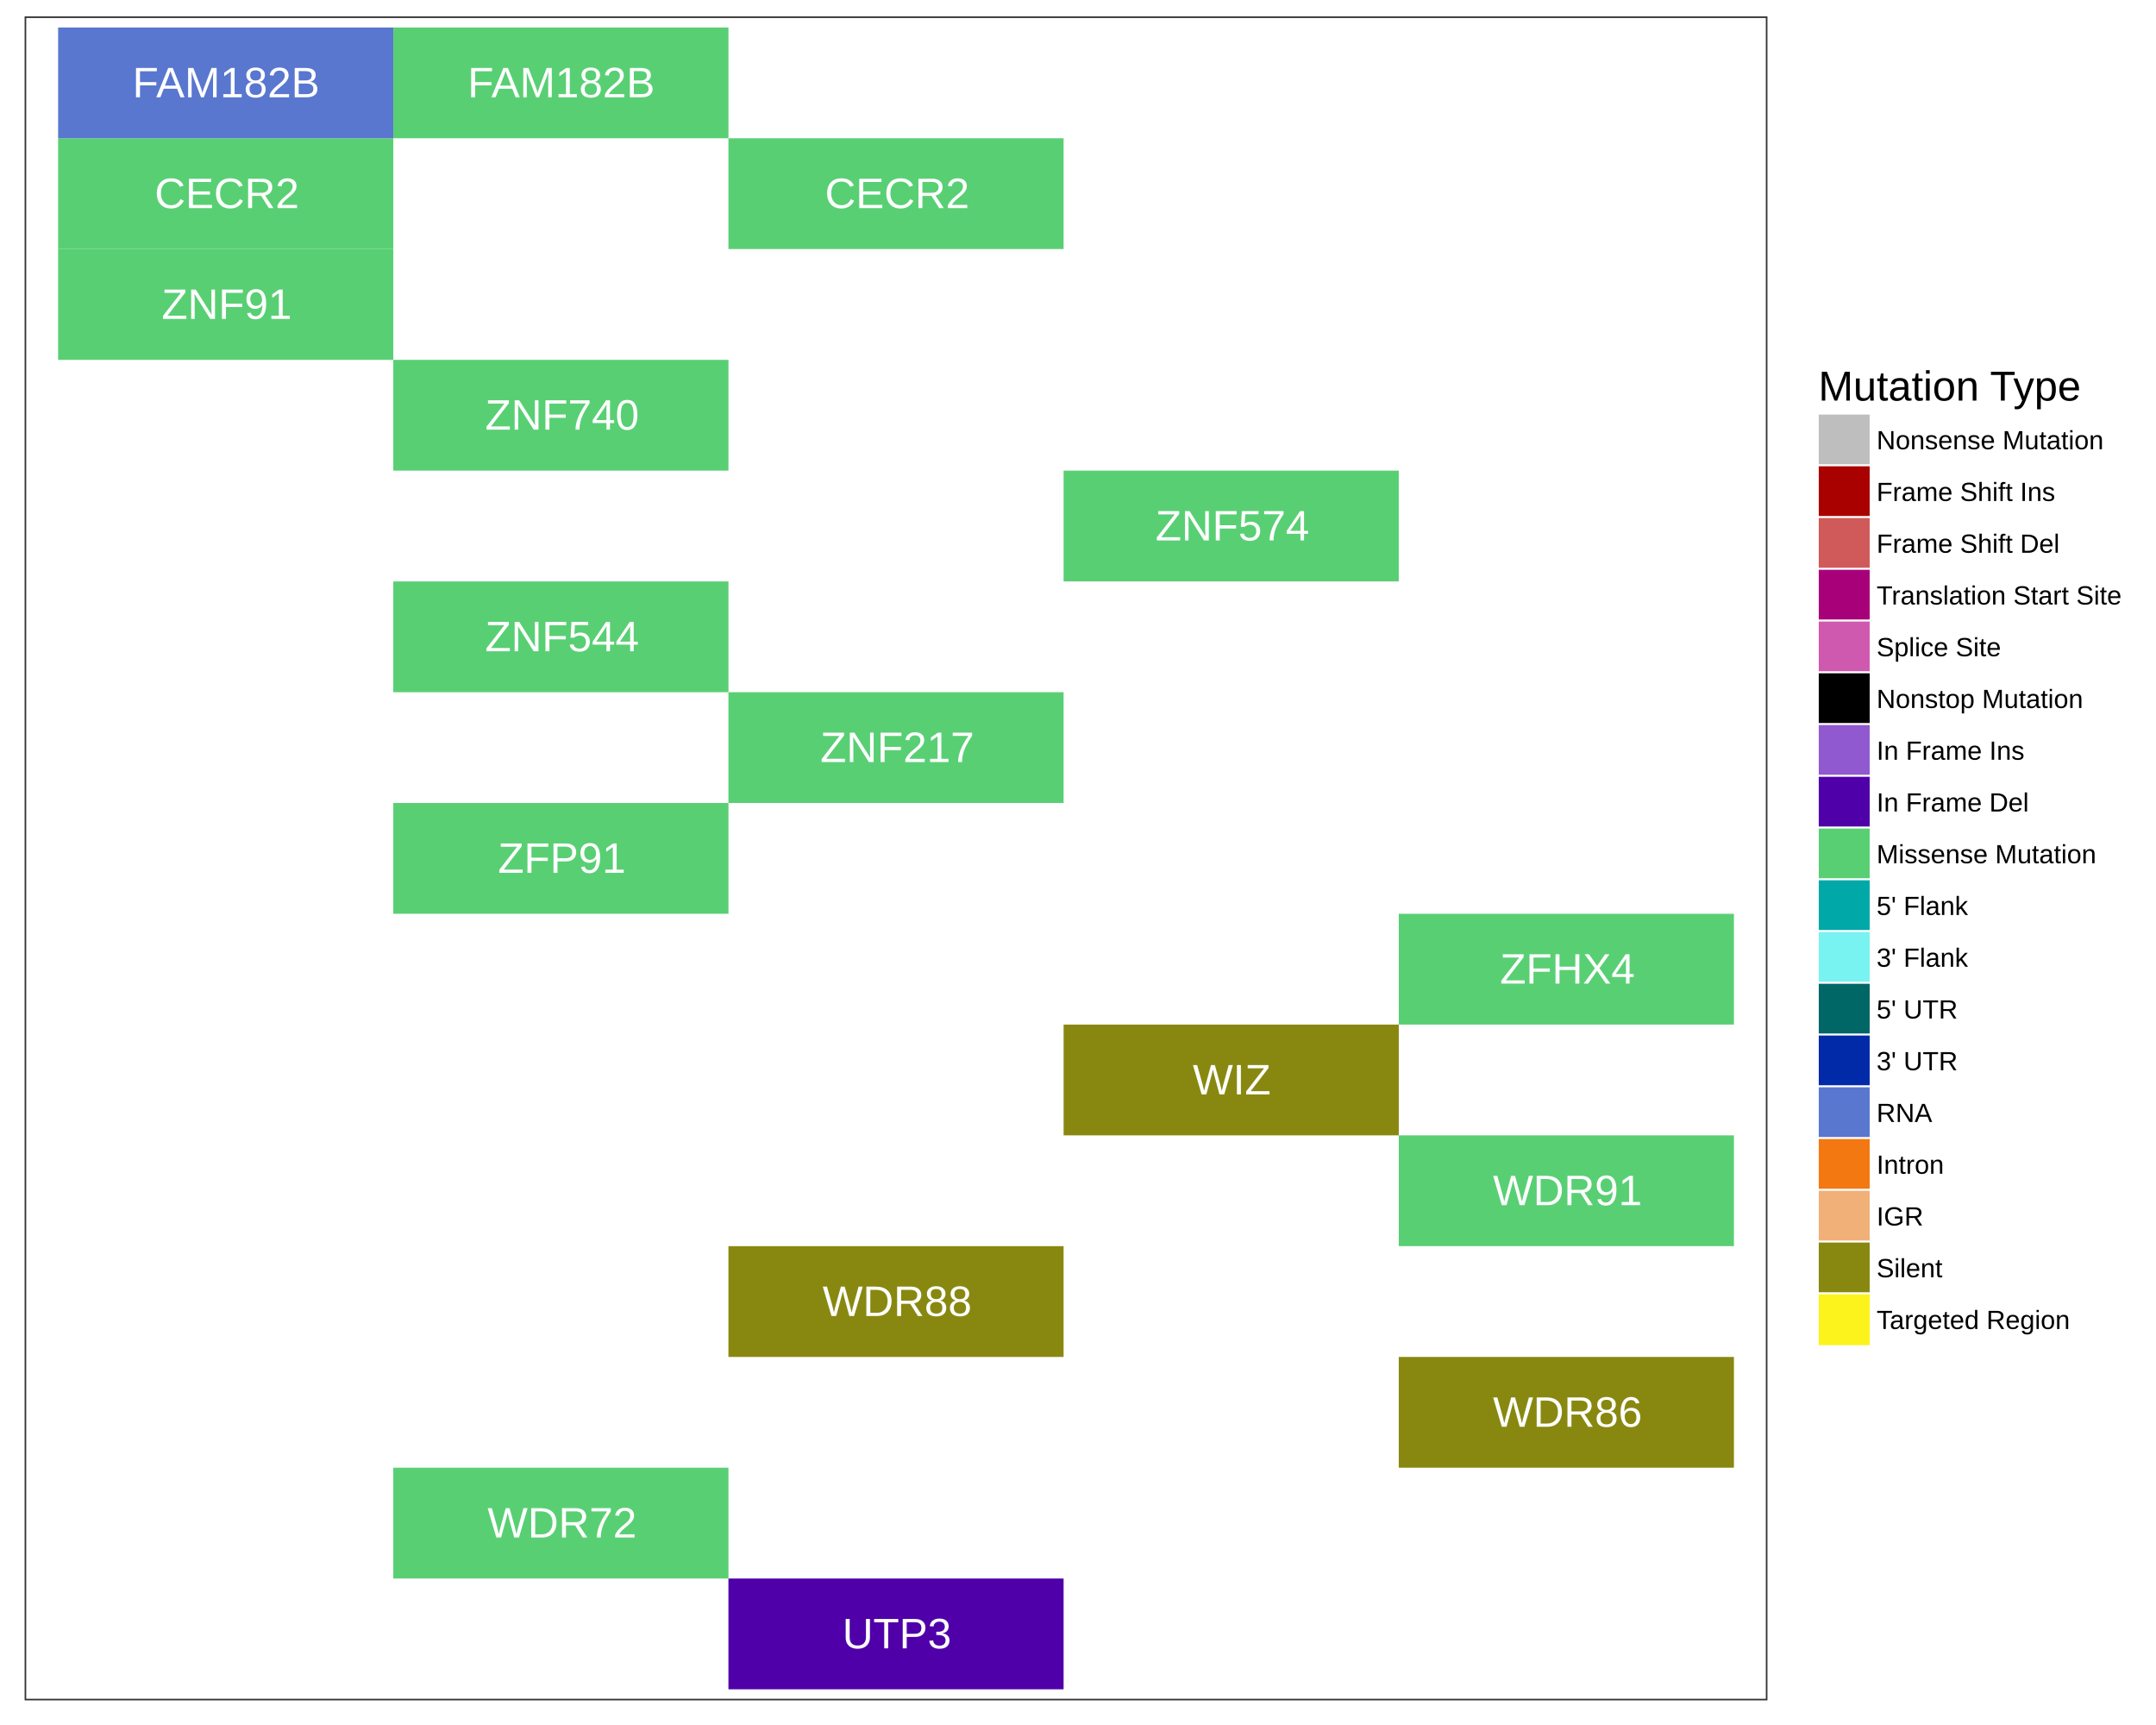
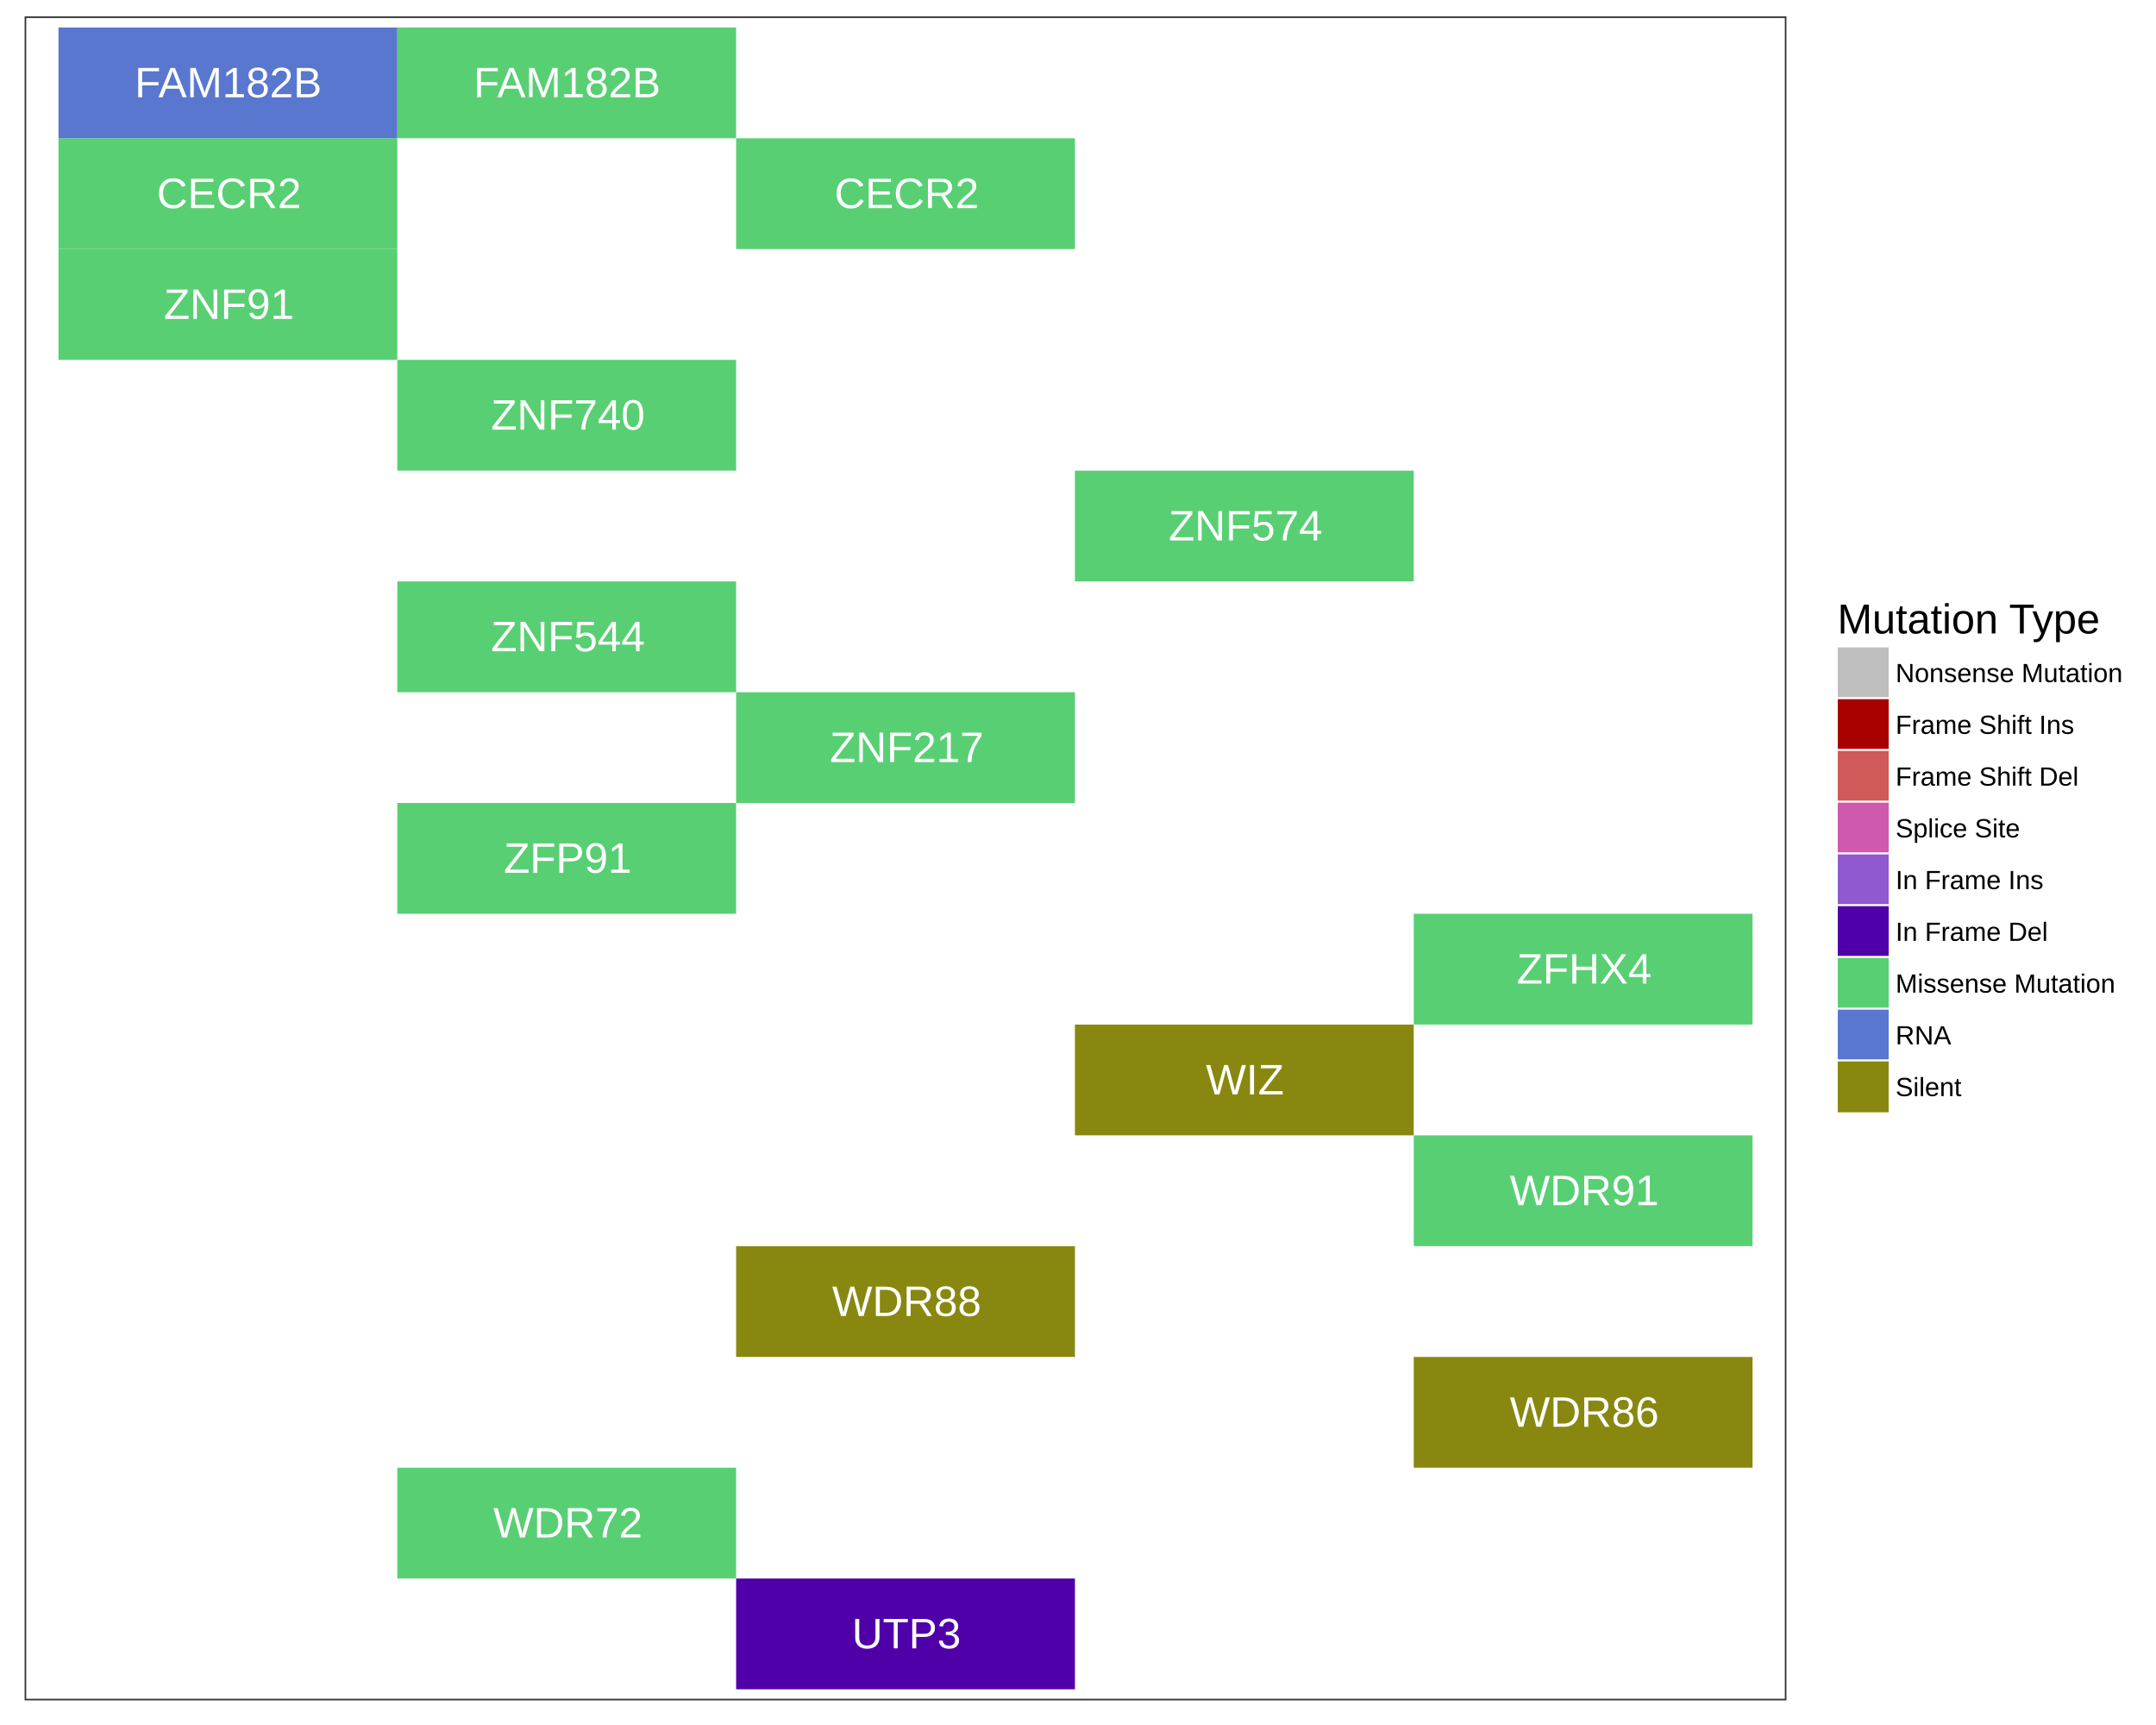
<svg xmlns="http://www.w3.org/2000/svg" viewBox="0 0 720.00 576.00">
  <defs>
    <style type="text/css">
    line, polyline, path, rect, circle {
      fill: none;
      stroke: #000000;
      stroke-linecap: round;
      stroke-linejoin: round;
      stroke-miterlimit: 10.00;
    }
  </style>
  </defs>
  <rect width="100%" height="100%" style="stroke: none; fill: #FFFFFF;" />
  <rect x="0.00" y="0.00" width="720.00" height="576.00" style="stroke-width: 1.07; stroke: #FFFFFF; fill: #FFFFFF;" />
  <defs>
-     <clipPath id="cpOC4yMTkxOHw1OTAuMjM0fDU2Ny43ODF8NS40Nzk0NQ==">
-       <rect x="8.22" y="5.48" width="582.02" height="562.30" />
+     <clipPath id="cpOC4yMTkxOHw1OTYuNTgxfDU2Ny43ODF8NS40Nzk0NQ==">
+       <rect x="8.22" y="5.48" width="588.36" height="562.30" />
    </clipPath>
  </defs>
-   <rect x="8.22" y="5.48" width="582.02" height="562.30" style="stroke-width: 1.07; stroke: #FFFFFF; fill: #FFFFFF;" clip-path="url(#cpOC4yMTkxOHw1OTAuMjM0fDU2Ny43ODF8NS40Nzk0NQ==)" />
-   <rect x="355.19" y="342.12" width="111.93" height="36.99" style="stroke-width: 0.21; stroke: none; stroke-linecap: butt; fill: #888811;" clip-path="url(#cpOC4yMTkxOHw1OTAuMjM0fDU2Ny43ODF8NS40Nzk0NQ==)" />
-   <rect x="355.19" y="157.15" width="111.93" height="36.99" style="stroke-width: 0.21; stroke: none; stroke-linecap: butt; fill: #59CF74;" clip-path="url(#cpOC4yMTkxOHw1OTAuMjM0fDU2Ny43ODF8NS40Nzk0NQ==)" />
-   <rect x="131.34" y="9.18" width="111.93" height="36.99" style="stroke-width: 0.21; stroke: none; stroke-linecap: butt; fill: #59CF74;" clip-path="url(#cpOC4yMTkxOHw1OTAuMjM0fDU2Ny43ODF8NS40Nzk0NQ==)" />
-   <rect x="131.34" y="490.09" width="111.93" height="36.99" style="stroke-width: 0.21; stroke: none; stroke-linecap: butt; fill: #59CF74;" clip-path="url(#cpOC4yMTkxOHw1OTAuMjM0fDU2Ny43ODF8NS40Nzk0NQ==)" />
-   <rect x="131.34" y="268.13" width="111.93" height="36.99" style="stroke-width: 0.21; stroke: none; stroke-linecap: butt; fill: #59CF74;" clip-path="url(#cpOC4yMTkxOHw1OTAuMjM0fDU2Ny43ODF8NS40Nzk0NQ==)" />
-   <rect x="131.34" y="194.15" width="111.93" height="36.99" style="stroke-width: 0.21; stroke: none; stroke-linecap: butt; fill: #59CF74;" clip-path="url(#cpOC4yMTkxOHw1OTAuMjM0fDU2Ny43ODF8NS40Nzk0NQ==)" />
-   <rect x="131.34" y="120.16" width="111.93" height="36.99" style="stroke-width: 0.21; stroke: none; stroke-linecap: butt; fill: #59CF74;" clip-path="url(#cpOC4yMTkxOHw1OTAuMjM0fDU2Ny43ODF8NS40Nzk0NQ==)" />
-   <rect x="467.12" y="453.10" width="111.93" height="36.99" style="stroke-width: 0.21; stroke: none; stroke-linecap: butt; fill: #888811;" clip-path="url(#cpOC4yMTkxOHw1OTAuMjM0fDU2Ny43ODF8NS40Nzk0NQ==)" />
-   <rect x="467.12" y="379.11" width="111.93" height="36.99" style="stroke-width: 0.21; stroke: none; stroke-linecap: butt; fill: #59CF74;" clip-path="url(#cpOC4yMTkxOHw1OTAuMjM0fDU2Ny43ODF8NS40Nzk0NQ==)" />
-   <rect x="467.12" y="305.13" width="111.93" height="36.99" style="stroke-width: 0.21; stroke: none; stroke-linecap: butt; fill: #59CF74;" clip-path="url(#cpOC4yMTkxOHw1OTAuMjM0fDU2Ny43ODF8NS40Nzk0NQ==)" />
-   <rect x="19.41" y="46.17" width="111.93" height="36.99" style="stroke-width: 0.21; stroke: none; stroke-linecap: butt; fill: #59CF74;" clip-path="url(#cpOC4yMTkxOHw1OTAuMjM0fDU2Ny43ODF8NS40Nzk0NQ==)" />
-   <rect x="19.41" y="9.18" width="111.93" height="36.99" style="stroke-width: 0.21; stroke: none; stroke-linecap: butt; fill: #5977CF;" clip-path="url(#cpOC4yMTkxOHw1OTAuMjM0fDU2Ny43ODF8NS40Nzk0NQ==)" />
-   <rect x="19.41" y="83.17" width="111.93" height="36.99" style="stroke-width: 0.21; stroke: none; stroke-linecap: butt; fill: #59CF74;" clip-path="url(#cpOC4yMTkxOHw1OTAuMjM0fDU2Ny43ODF8NS40Nzk0NQ==)" />
-   <rect x="243.26" y="46.17" width="111.93" height="36.99" style="stroke-width: 0.21; stroke: none; stroke-linecap: butt; fill: #59CF74;" clip-path="url(#cpOC4yMTkxOHw1OTAuMjM0fDU2Ny43ODF8NS40Nzk0NQ==)" />
-   <rect x="243.26" y="527.09" width="111.93" height="36.99" style="stroke-width: 0.21; stroke: none; stroke-linecap: butt; fill: #4F00A8;" clip-path="url(#cpOC4yMTkxOHw1OTAuMjM0fDU2Ny43ODF8NS40Nzk0NQ==)" />
-   <rect x="243.26" y="416.11" width="111.93" height="36.99" style="stroke-width: 0.21; stroke: none; stroke-linecap: butt; fill: #888811;" clip-path="url(#cpOC4yMTkxOHw1OTAuMjM0fDU2Ny43ODF8NS40Nzk0NQ==)" />
-   <rect x="243.26" y="231.14" width="111.93" height="36.99" style="stroke-width: 0.21; stroke: none; stroke-linecap: butt; fill: #59CF74;" clip-path="url(#cpOC4yMTkxOHw1OTAuMjM0fDU2Ny43ODF8NS40Nzk0NQ==)" />
-   <g clip-path="url(#cpOC4yMTkxOHw1OTAuMjM0fDU2Ny43ODF8NS40Nzk0NQ==)">
-     <text x="398.33" y="365.43" style="font-size: 14.23px; fill: #FFFFFF; font-family: Liberation Sans;" textLength="25.66px" lengthAdjust="spacingAndGlyphs">WIZ</text>
+   <rect x="8.22" y="5.48" width="588.36" height="562.30" style="stroke-width: 1.07; stroke: #FFFFFF; fill: #FFFFFF;" clip-path="url(#cpOC4yMTkxOHw1OTYuNTgxfDU2Ny43ODF8NS40Nzk0NQ==)" />
+   <rect x="358.97" y="342.12" width="113.15" height="36.99" style="stroke-width: 0.21; stroke: none; stroke-linecap: butt; fill: #888811;" clip-path="url(#cpOC4yMTkxOHw1OTYuNTgxfDU2Ny43ODF8NS40Nzk0NQ==)" />
+   <rect x="358.97" y="157.15" width="113.15" height="36.99" style="stroke-width: 0.21; stroke: none; stroke-linecap: butt; fill: #59CF74;" clip-path="url(#cpOC4yMTkxOHw1OTYuNTgxfDU2Ny43ODF8NS40Nzk0NQ==)" />
+   <rect x="132.68" y="9.18" width="113.15" height="36.99" style="stroke-width: 0.21; stroke: none; stroke-linecap: butt; fill: #59CF74;" clip-path="url(#cpOC4yMTkxOHw1OTYuNTgxfDU2Ny43ODF8NS40Nzk0NQ==)" />
+   <rect x="132.68" y="490.09" width="113.15" height="36.99" style="stroke-width: 0.21; stroke: none; stroke-linecap: butt; fill: #59CF74;" clip-path="url(#cpOC4yMTkxOHw1OTYuNTgxfDU2Ny43ODF8NS40Nzk0NQ==)" />
+   <rect x="132.68" y="268.13" width="113.15" height="36.99" style="stroke-width: 0.21; stroke: none; stroke-linecap: butt; fill: #59CF74;" clip-path="url(#cpOC4yMTkxOHw1OTYuNTgxfDU2Ny43ODF8NS40Nzk0NQ==)" />
+   <rect x="132.68" y="194.15" width="113.15" height="36.99" style="stroke-width: 0.21; stroke: none; stroke-linecap: butt; fill: #59CF74;" clip-path="url(#cpOC4yMTkxOHw1OTYuNTgxfDU2Ny43ODF8NS40Nzk0NQ==)" />
+   <rect x="132.68" y="120.16" width="113.15" height="36.99" style="stroke-width: 0.21; stroke: none; stroke-linecap: butt; fill: #59CF74;" clip-path="url(#cpOC4yMTkxOHw1OTYuNTgxfDU2Ny43ODF8NS40Nzk0NQ==)" />
+   <rect x="472.12" y="453.10" width="113.15" height="36.99" style="stroke-width: 0.21; stroke: none; stroke-linecap: butt; fill: #888811;" clip-path="url(#cpOC4yMTkxOHw1OTYuNTgxfDU2Ny43ODF8NS40Nzk0NQ==)" />
+   <rect x="472.12" y="379.11" width="113.15" height="36.99" style="stroke-width: 0.21; stroke: none; stroke-linecap: butt; fill: #59CF74;" clip-path="url(#cpOC4yMTkxOHw1OTYuNTgxfDU2Ny43ODF8NS40Nzk0NQ==)" />
+   <rect x="472.12" y="305.13" width="113.15" height="36.99" style="stroke-width: 0.21; stroke: none; stroke-linecap: butt; fill: #59CF74;" clip-path="url(#cpOC4yMTkxOHw1OTYuNTgxfDU2Ny43ODF8NS40Nzk0NQ==)" />
+   <rect x="19.53" y="46.17" width="113.15" height="36.99" style="stroke-width: 0.21; stroke: none; stroke-linecap: butt; fill: #59CF74;" clip-path="url(#cpOC4yMTkxOHw1OTYuNTgxfDU2Ny43ODF8NS40Nzk0NQ==)" />
+   <rect x="19.53" y="9.18" width="113.15" height="36.99" style="stroke-width: 0.21; stroke: none; stroke-linecap: butt; fill: #5977CF;" clip-path="url(#cpOC4yMTkxOHw1OTYuNTgxfDU2Ny43ODF8NS40Nzk0NQ==)" />
+   <rect x="19.53" y="83.17" width="113.15" height="36.99" style="stroke-width: 0.21; stroke: none; stroke-linecap: butt; fill: #59CF74;" clip-path="url(#cpOC4yMTkxOHw1OTYuNTgxfDU2Ny43ODF8NS40Nzk0NQ==)" />
+   <rect x="245.83" y="46.17" width="113.15" height="36.99" style="stroke-width: 0.21; stroke: none; stroke-linecap: butt; fill: #59CF74;" clip-path="url(#cpOC4yMTkxOHw1OTYuNTgxfDU2Ny43ODF8NS40Nzk0NQ==)" />
+   <rect x="245.83" y="527.09" width="113.15" height="36.99" style="stroke-width: 0.21; stroke: none; stroke-linecap: butt; fill: #4F00A8;" clip-path="url(#cpOC4yMTkxOHw1OTYuNTgxfDU2Ny43ODF8NS40Nzk0NQ==)" />
+   <rect x="245.83" y="416.11" width="113.15" height="36.99" style="stroke-width: 0.21; stroke: none; stroke-linecap: butt; fill: #888811;" clip-path="url(#cpOC4yMTkxOHw1OTYuNTgxfDU2Ny43ODF8NS40Nzk0NQ==)" />
+   <rect x="245.83" y="231.14" width="113.15" height="36.99" style="stroke-width: 0.21; stroke: none; stroke-linecap: butt; fill: #59CF74;" clip-path="url(#cpOC4yMTkxOHw1OTYuNTgxfDU2Ny43ODF8NS40Nzk0NQ==)" />
+   <g clip-path="url(#cpOC4yMTkxOHw1OTYuNTgxfDU2Ny43ODF8NS40Nzk0NQ==)">
+     <text x="402.72" y="365.43" style="font-size: 14.23px; fill: #FFFFFF; font-family: Liberation Sans;" textLength="25.66px" lengthAdjust="spacingAndGlyphs">WIZ</text>
  </g>
-   <g clip-path="url(#cpOC4yMTkxOHw1OTAuMjM0fDU2Ny43ODF8NS40Nzk0NQ==)">
-     <text x="385.87" y="180.46" style="font-size: 14.23px; fill: #FFFFFF; font-family: Liberation Sans;" textLength="50.57px" lengthAdjust="spacingAndGlyphs">ZNF574</text>
+   <g clip-path="url(#cpOC4yMTkxOHw1OTYuNTgxfDU2Ny43ODF8NS40Nzk0NQ==)">
+     <text x="390.26" y="180.46" style="font-size: 14.23px; fill: #FFFFFF; font-family: Liberation Sans;" textLength="50.57px" lengthAdjust="spacingAndGlyphs">ZNF574</text>
  </g>
-   <g clip-path="url(#cpOC4yMTkxOHw1OTAuMjM0fDU2Ny43ODF8NS40Nzk0NQ==)">
-     <text x="156.18" y="32.49" style="font-size: 14.23px; fill: #FFFFFF; font-family: Liberation Sans;" textLength="62.25px" lengthAdjust="spacingAndGlyphs">FAM182B</text>
+   <g clip-path="url(#cpOC4yMTkxOHw1OTYuNTgxfDU2Ny43ODF8NS40Nzk0NQ==)">
+     <text x="158.13" y="32.49" style="font-size: 14.23px; fill: #FFFFFF; font-family: Liberation Sans;" textLength="62.25px" lengthAdjust="spacingAndGlyphs">FAM182B</text>
  </g>
-   <g clip-path="url(#cpOC4yMTkxOHw1OTAuMjM0fDU2Ny43ODF8NS40Nzk0NQ==)">
-     <text x="162.80" y="513.40" style="font-size: 14.23px; fill: #FFFFFF; font-family: Liberation Sans;" textLength="49.01px" lengthAdjust="spacingAndGlyphs">WDR72</text>
+   <g clip-path="url(#cpOC4yMTkxOHw1OTYuNTgxfDU2Ny43ODF8NS40Nzk0NQ==)">
+     <text x="164.75" y="513.40" style="font-size: 14.23px; fill: #FFFFFF; font-family: Liberation Sans;" textLength="49.01px" lengthAdjust="spacingAndGlyphs">WDR72</text>
  </g>
-   <g clip-path="url(#cpOC4yMTkxOHw1OTAuMjM0fDU2Ny43ODF8NS40Nzk0NQ==)">
-     <text x="166.29" y="291.44" style="font-size: 14.23px; fill: #FFFFFF; font-family: Liberation Sans;" textLength="42.01px" lengthAdjust="spacingAndGlyphs">ZFP91</text>
+   <g clip-path="url(#cpOC4yMTkxOHw1OTYuNTgxfDU2Ny43ODF8NS40Nzk0NQ==)">
+     <text x="168.25" y="291.44" style="font-size: 14.23px; fill: #FFFFFF; font-family: Liberation Sans;" textLength="42.01px" lengthAdjust="spacingAndGlyphs">ZFP91</text>
  </g>
-   <g clip-path="url(#cpOC4yMTkxOHw1OTAuMjM0fDU2Ny43ODF8NS40Nzk0NQ==)">
-     <text x="162.01" y="217.46" style="font-size: 14.23px; fill: #FFFFFF; font-family: Liberation Sans;" textLength="50.57px" lengthAdjust="spacingAndGlyphs">ZNF544</text>
+   <g clip-path="url(#cpOC4yMTkxOHw1OTYuNTgxfDU2Ny43ODF8NS40Nzk0NQ==)">
+     <text x="163.97" y="217.46" style="font-size: 14.23px; fill: #FFFFFF; font-family: Liberation Sans;" textLength="50.57px" lengthAdjust="spacingAndGlyphs">ZNF544</text>
  </g>
-   <g clip-path="url(#cpOC4yMTkxOHw1OTAuMjM0fDU2Ny43ODF8NS40Nzk0NQ==)">
-     <text x="162.01" y="143.47" style="font-size: 14.23px; fill: #FFFFFF; font-family: Liberation Sans;" textLength="50.57px" lengthAdjust="spacingAndGlyphs">ZNF740</text>
+   <g clip-path="url(#cpOC4yMTkxOHw1OTYuNTgxfDU2Ny43ODF8NS40Nzk0NQ==)">
+     <text x="163.97" y="143.47" style="font-size: 14.23px; fill: #FFFFFF; font-family: Liberation Sans;" textLength="50.57px" lengthAdjust="spacingAndGlyphs">ZNF740</text>
  </g>
-   <g clip-path="url(#cpOC4yMTkxOHw1OTAuMjM0fDU2Ny43ODF8NS40Nzk0NQ==)">
-     <text x="498.58" y="476.41" style="font-size: 14.23px; fill: #FFFFFF; font-family: Liberation Sans;" textLength="49.01px" lengthAdjust="spacingAndGlyphs">WDR86</text>
+   <g clip-path="url(#cpOC4yMTkxOHw1OTYuNTgxfDU2Ny43ODF8NS40Nzk0NQ==)">
+     <text x="504.19" y="476.41" style="font-size: 14.23px; fill: #FFFFFF; font-family: Liberation Sans;" textLength="49.01px" lengthAdjust="spacingAndGlyphs">WDR86</text>
  </g>
-   <g clip-path="url(#cpOC4yMTkxOHw1OTAuMjM0fDU2Ny43ODF8NS40Nzk0NQ==)">
-     <text x="498.58" y="402.42" style="font-size: 14.23px; fill: #FFFFFF; font-family: Liberation Sans;" textLength="49.01px" lengthAdjust="spacingAndGlyphs">WDR91</text>
+   <g clip-path="url(#cpOC4yMTkxOHw1OTYuNTgxfDU2Ny43ODF8NS40Nzk0NQ==)">
+     <text x="504.19" y="402.42" style="font-size: 14.23px; fill: #FFFFFF; font-family: Liberation Sans;" textLength="49.01px" lengthAdjust="spacingAndGlyphs">WDR91</text>
  </g>
-   <g clip-path="url(#cpOC4yMTkxOHw1OTAuMjM0fDU2Ny43ODF8NS40Nzk0NQ==)">
-     <text x="500.91" y="328.44" style="font-size: 14.23px; fill: #FFFFFF; font-family: Liberation Sans;" textLength="44.34px" lengthAdjust="spacingAndGlyphs">ZFHX4</text>
+   <g clip-path="url(#cpOC4yMTkxOHw1OTYuNTgxfDU2Ny43ODF8NS40Nzk0NQ==)">
+     <text x="506.52" y="328.44" style="font-size: 14.23px; fill: #FFFFFF; font-family: Liberation Sans;" textLength="44.34px" lengthAdjust="spacingAndGlyphs">ZFHX4</text>
  </g>
-   <g clip-path="url(#cpOC4yMTkxOHw1OTAuMjM0fDU2Ny43ODF8NS40Nzk0NQ==)">
-     <text x="51.65" y="69.48" style="font-size: 14.23px; fill: #FFFFFF; font-family: Liberation Sans;" textLength="47.46px" lengthAdjust="spacingAndGlyphs">CECR2</text>
+   <g clip-path="url(#cpOC4yMTkxOHw1OTYuNTgxfDU2Ny43ODF8NS40Nzk0NQ==)">
+     <text x="52.38" y="69.48" style="font-size: 14.23px; fill: #FFFFFF; font-family: Liberation Sans;" textLength="47.46px" lengthAdjust="spacingAndGlyphs">CECR2</text>
  </g>
-   <g clip-path="url(#cpOC4yMTkxOHw1OTAuMjM0fDU2Ny43ODF8NS40Nzk0NQ==)">
-     <text x="44.25" y="32.49" style="font-size: 14.23px; fill: #FFFFFF; font-family: Liberation Sans;" textLength="62.25px" lengthAdjust="spacingAndGlyphs">FAM182B</text>
+   <g clip-path="url(#cpOC4yMTkxOHw1OTYuNTgxfDU2Ny43ODF8NS40Nzk0NQ==)">
+     <text x="44.98" y="32.49" style="font-size: 14.23px; fill: #FFFFFF; font-family: Liberation Sans;" textLength="62.25px" lengthAdjust="spacingAndGlyphs">FAM182B</text>
  </g>
-   <g clip-path="url(#cpOC4yMTkxOHw1OTAuMjM0fDU2Ny43ODF8NS40Nzk0NQ==)">
-     <text x="53.98" y="106.48" style="font-size: 14.23px; fill: #FFFFFF; font-family: Liberation Sans;" textLength="42.79px" lengthAdjust="spacingAndGlyphs">ZNF91</text>
+   <g clip-path="url(#cpOC4yMTkxOHw1OTYuNTgxfDU2Ny43ODF8NS40Nzk0NQ==)">
+     <text x="54.71" y="106.48" style="font-size: 14.23px; fill: #FFFFFF; font-family: Liberation Sans;" textLength="42.79px" lengthAdjust="spacingAndGlyphs">ZNF91</text>
  </g>
-   <g clip-path="url(#cpOC4yMTkxOHw1OTAuMjM0fDU2Ny43ODF8NS40Nzk0NQ==)">
-     <text x="275.50" y="69.48" style="font-size: 14.23px; fill: #FFFFFF; font-family: Liberation Sans;" textLength="47.46px" lengthAdjust="spacingAndGlyphs">CECR2</text>
+   <g clip-path="url(#cpOC4yMTkxOHw1OTYuNTgxfDU2Ny43ODF8NS40Nzk0NQ==)">
+     <text x="278.67" y="69.48" style="font-size: 14.23px; fill: #FFFFFF; font-family: Liberation Sans;" textLength="47.46px" lengthAdjust="spacingAndGlyphs">CECR2</text>
  </g>
-   <g clip-path="url(#cpOC4yMTkxOHw1OTAuMjM0fDU2Ny43ODF8NS40Nzk0NQ==)">
-     <text x="281.33" y="550.40" style="font-size: 14.23px; fill: #FFFFFF; font-family: Liberation Sans;" textLength="35.79px" lengthAdjust="spacingAndGlyphs">UTP3</text>
+   <g clip-path="url(#cpOC4yMTkxOHw1OTYuNTgxfDU2Ny43ODF8NS40Nzk0NQ==)">
+     <text x="284.51" y="550.40" style="font-size: 14.23px; fill: #FFFFFF; font-family: Liberation Sans;" textLength="35.79px" lengthAdjust="spacingAndGlyphs">UTP3</text>
  </g>
-   <g clip-path="url(#cpOC4yMTkxOHw1OTAuMjM0fDU2Ny43ODF8NS40Nzk0NQ==)">
-     <text x="274.72" y="439.42" style="font-size: 14.23px; fill: #FFFFFF; font-family: Liberation Sans;" textLength="49.01px" lengthAdjust="spacingAndGlyphs">WDR88</text>
+   <g clip-path="url(#cpOC4yMTkxOHw1OTYuNTgxfDU2Ny43ODF8NS40Nzk0NQ==)">
+     <text x="277.90" y="439.42" style="font-size: 14.23px; fill: #FFFFFF; font-family: Liberation Sans;" textLength="49.01px" lengthAdjust="spacingAndGlyphs">WDR88</text>
  </g>
-   <g clip-path="url(#cpOC4yMTkxOHw1OTAuMjM0fDU2Ny43ODF8NS40Nzk0NQ==)">
-     <text x="273.94" y="254.45" style="font-size: 14.23px; fill: #FFFFFF; font-family: Liberation Sans;" textLength="50.57px" lengthAdjust="spacingAndGlyphs">ZNF217</text>
+   <g clip-path="url(#cpOC4yMTkxOHw1OTYuNTgxfDU2Ny43ODF8NS40Nzk0NQ==)">
+     <text x="277.11" y="254.45" style="font-size: 14.23px; fill: #FFFFFF; font-family: Liberation Sans;" textLength="50.57px" lengthAdjust="spacingAndGlyphs">ZNF217</text>
  </g>
-   <rect x="8.22" y="5.48" width="582.02" height="562.30" style="stroke-width: 1.07; stroke: #333333;" clip-path="url(#cpOC4yMTkxOHw1OTAuMjM0fDU2Ny43ODF8NS40Nzk0NQ==)" />
+   <rect x="8.22" y="5.48" width="588.36" height="562.30" style="stroke-width: 1.07; stroke: #333333;" clip-path="url(#cpOC4yMTkxOHw1OTYuNTgxfDU2Ny43ODF8NS40Nzk0NQ==)" />
  <defs>
    <clipPath id="cpMHw3MjB8NTc2fDA=">
      <rect x="0.00" y="0.00" width="720.00" height="576.00" />
    </clipPath>
  </defs>
-   <rect x="601.57" y="118.27" width="112.95" height="336.72" style="stroke-width: 1.07; stroke: none; fill: #FFFFFF;" clip-path="url(#cpMHw3MjB8NTc2fDA=)" />
+   <rect x="607.92" y="196.03" width="106.60" height="181.20" style="stroke-width: 1.07; stroke: none; fill: #FFFFFF;" clip-path="url(#cpMHw3MjB8NTc2fDA=)" />
  <g clip-path="url(#cpMHw3MjB8NTc2fDA=)">
-     <text x="607.24" y="133.76" style="font-size: 14.00px; font-family: Liberation Sans;" textLength="88.71px" lengthAdjust="spacingAndGlyphs">Mutation Type</text>
+     <text x="613.59" y="211.52" style="font-size: 14.00px; font-family: Liberation Sans;" textLength="88.71px" lengthAdjust="spacingAndGlyphs">Mutation Type</text>
  </g>
-   <rect x="607.24" y="138.28" width="17.28" height="17.28" style="stroke-width: 1.07; stroke: #FFFFFF; fill: #F2F2F2;" clip-path="url(#cpMHw3MjB8NTc2fDA=)" />
-   <rect x="607.38" y="138.42" width="17.00" height="17.00" style="stroke-width: 0.21; stroke: none; stroke-linejoin: miter; fill: #BEBEBE;" clip-path="url(#cpMHw3MjB8NTc2fDA=)" />
-   <rect x="607.24" y="155.56" width="17.28" height="17.28" style="stroke-width: 1.07; stroke: #FFFFFF; fill: #F2F2F2;" clip-path="url(#cpMHw3MjB8NTc2fDA=)" />
-   <rect x="607.38" y="155.70" width="17.00" height="17.00" style="stroke-width: 0.21; stroke: none; stroke-linejoin: miter; fill: #A80100;" clip-path="url(#cpMHw3MjB8NTc2fDA=)" />
-   <rect x="607.24" y="172.84" width="17.28" height="17.28" style="stroke-width: 1.07; stroke: #FFFFFF; fill: #F2F2F2;" clip-path="url(#cpMHw3MjB8NTc2fDA=)" />
-   <rect x="607.38" y="172.98" width="17.00" height="17.00" style="stroke-width: 0.21; stroke: none; stroke-linejoin: miter; fill: #CF5A59;" clip-path="url(#cpMHw3MjB8NTc2fDA=)" />
-   <rect x="607.24" y="190.12" width="17.28" height="17.28" style="stroke-width: 1.07; stroke: #FFFFFF; fill: #F2F2F2;" clip-path="url(#cpMHw3MjB8NTc2fDA=)" />
-   <rect x="607.38" y="190.26" width="17.00" height="17.00" style="stroke-width: 0.21; stroke: none; stroke-linejoin: miter; fill: #A80079;" clip-path="url(#cpMHw3MjB8NTc2fDA=)" />
-   <rect x="607.24" y="207.40" width="17.28" height="17.28" style="stroke-width: 1.07; stroke: #FFFFFF; fill: #F2F2F2;" clip-path="url(#cpMHw3MjB8NTc2fDA=)" />
-   <rect x="607.38" y="207.54" width="17.00" height="17.00" style="stroke-width: 0.21; stroke: none; stroke-linejoin: miter; fill: #CF59AE;" clip-path="url(#cpMHw3MjB8NTc2fDA=)" />
-   <rect x="607.24" y="224.68" width="17.28" height="17.28" style="stroke-width: 1.07; stroke: #FFFFFF; fill: #F2F2F2;" clip-path="url(#cpMHw3MjB8NTc2fDA=)" />
-   <rect x="607.38" y="224.82" width="17.00" height="17.00" style="stroke-width: 0.21; stroke: none; stroke-linejoin: miter; fill: #000000;" clip-path="url(#cpMHw3MjB8NTc2fDA=)" />
-   <rect x="607.24" y="241.96" width="17.28" height="17.28" style="stroke-width: 1.07; stroke: #FFFFFF; fill: #F2F2F2;" clip-path="url(#cpMHw3MjB8NTc2fDA=)" />
-   <rect x="607.38" y="242.10" width="17.00" height="17.00" style="stroke-width: 0.21; stroke: none; stroke-linejoin: miter; fill: #9159CF;" clip-path="url(#cpMHw3MjB8NTc2fDA=)" />
-   <rect x="607.24" y="259.24" width="17.28" height="17.28" style="stroke-width: 1.07; stroke: #FFFFFF; fill: #F2F2F2;" clip-path="url(#cpMHw3MjB8NTc2fDA=)" />
-   <rect x="607.38" y="259.38" width="17.00" height="17.00" style="stroke-width: 0.21; stroke: none; stroke-linejoin: miter; fill: #4F00A8;" clip-path="url(#cpMHw3MjB8NTc2fDA=)" />
-   <rect x="607.24" y="276.52" width="17.28" height="17.28" style="stroke-width: 1.07; stroke: #FFFFFF; fill: #F2F2F2;" clip-path="url(#cpMHw3MjB8NTc2fDA=)" />
-   <rect x="607.38" y="276.66" width="17.00" height="17.00" style="stroke-width: 0.21; stroke: none; stroke-linejoin: miter; fill: #59CF74;" clip-path="url(#cpMHw3MjB8NTc2fDA=)" />
-   <rect x="607.24" y="293.80" width="17.28" height="17.28" style="stroke-width: 1.07; stroke: #FFFFFF; fill: #F2F2F2;" clip-path="url(#cpMHw3MjB8NTc2fDA=)" />
-   <rect x="607.38" y="293.94" width="17.00" height="17.00" style="stroke-width: 0.21; stroke: none; stroke-linejoin: miter; fill: #00A8A8;" clip-path="url(#cpMHw3MjB8NTc2fDA=)" />
-   <rect x="607.24" y="311.08" width="17.28" height="17.28" style="stroke-width: 1.07; stroke: #FFFFFF; fill: #F2F2F2;" clip-path="url(#cpMHw3MjB8NTc2fDA=)" />
-   <rect x="607.38" y="311.22" width="17.00" height="17.00" style="stroke-width: 0.21; stroke: none; stroke-linejoin: miter; fill: #79F2F2;" clip-path="url(#cpMHw3MjB8NTc2fDA=)" />
-   <rect x="607.24" y="328.36" width="17.28" height="17.28" style="stroke-width: 1.07; stroke: #FFFFFF; fill: #F2F2F2;" clip-path="url(#cpMHw3MjB8NTc2fDA=)" />
-   <rect x="607.38" y="328.50" width="17.00" height="17.00" style="stroke-width: 0.21; stroke: none; stroke-linejoin: miter; fill: #006666;" clip-path="url(#cpMHw3MjB8NTc2fDA=)" />
-   <rect x="607.24" y="345.64" width="17.28" height="17.28" style="stroke-width: 1.07; stroke: #FFFFFF; fill: #F2F2F2;" clip-path="url(#cpMHw3MjB8NTc2fDA=)" />
-   <rect x="607.38" y="345.78" width="17.00" height="17.00" style="stroke-width: 0.21; stroke: none; stroke-linejoin: miter; fill: #002AA8;" clip-path="url(#cpMHw3MjB8NTc2fDA=)" />
-   <rect x="607.24" y="362.92" width="17.28" height="17.28" style="stroke-width: 1.07; stroke: #FFFFFF; fill: #F2F2F2;" clip-path="url(#cpMHw3MjB8NTc2fDA=)" />
-   <rect x="607.38" y="363.06" width="17.00" height="17.00" style="stroke-width: 0.21; stroke: none; stroke-linejoin: miter; fill: #5977CF;" clip-path="url(#cpMHw3MjB8NTc2fDA=)" />
-   <rect x="607.24" y="380.20" width="17.28" height="17.28" style="stroke-width: 1.07; stroke: #FFFFFF; fill: #F2F2F2;" clip-path="url(#cpMHw3MjB8NTc2fDA=)" />
-   <rect x="607.38" y="380.34" width="17.00" height="17.00" style="stroke-width: 0.21; stroke: none; stroke-linejoin: miter; fill: #F37812;" clip-path="url(#cpMHw3MjB8NTc2fDA=)" />
-   <rect x="607.24" y="397.48" width="17.28" height="17.28" style="stroke-width: 1.07; stroke: #FFFFFF; fill: #F2F2F2;" clip-path="url(#cpMHw3MjB8NTc2fDA=)" />
-   <rect x="607.38" y="397.62" width="17.00" height="17.00" style="stroke-width: 0.21; stroke: none; stroke-linejoin: miter; fill: #F2B079;" clip-path="url(#cpMHw3MjB8NTc2fDA=)" />
-   <rect x="607.24" y="414.76" width="17.28" height="17.28" style="stroke-width: 1.07; stroke: #FFFFFF; fill: #F2F2F2;" clip-path="url(#cpMHw3MjB8NTc2fDA=)" />
-   <rect x="607.38" y="414.90" width="17.00" height="17.00" style="stroke-width: 0.21; stroke: none; stroke-linejoin: miter; fill: #888811;" clip-path="url(#cpMHw3MjB8NTc2fDA=)" />
-   <rect x="607.24" y="432.04" width="17.28" height="17.28" style="stroke-width: 1.07; stroke: #FFFFFF; fill: #F2F2F2;" clip-path="url(#cpMHw3MjB8NTc2fDA=)" />
-   <rect x="607.38" y="432.18" width="17.00" height="17.00" style="stroke-width: 0.21; stroke: none; stroke-linejoin: miter; fill: #FDF31C;" clip-path="url(#cpMHw3MjB8NTc2fDA=)" />
+   <rect x="613.59" y="216.04" width="17.28" height="17.28" style="stroke-width: 1.07; stroke: #FFFFFF; fill: #F2F2F2;" clip-path="url(#cpMHw3MjB8NTc2fDA=)" />
+   <rect x="613.73" y="216.18" width="17.00" height="17.00" style="stroke-width: 0.21; stroke: none; stroke-linejoin: miter; fill: #BEBEBE;" clip-path="url(#cpMHw3MjB8NTc2fDA=)" />
+   <rect x="613.59" y="233.32" width="17.28" height="17.28" style="stroke-width: 1.07; stroke: #FFFFFF; fill: #F2F2F2;" clip-path="url(#cpMHw3MjB8NTc2fDA=)" />
+   <rect x="613.73" y="233.46" width="17.00" height="17.00" style="stroke-width: 0.21; stroke: none; stroke-linejoin: miter; fill: #A80100;" clip-path="url(#cpMHw3MjB8NTc2fDA=)" />
+   <rect x="613.59" y="250.60" width="17.28" height="17.28" style="stroke-width: 1.07; stroke: #FFFFFF; fill: #F2F2F2;" clip-path="url(#cpMHw3MjB8NTc2fDA=)" />
+   <rect x="613.73" y="250.74" width="17.00" height="17.00" style="stroke-width: 0.21; stroke: none; stroke-linejoin: miter; fill: #CF5A59;" clip-path="url(#cpMHw3MjB8NTc2fDA=)" />
+   <rect x="613.59" y="267.88" width="17.28" height="17.28" style="stroke-width: 1.07; stroke: #FFFFFF; fill: #F2F2F2;" clip-path="url(#cpMHw3MjB8NTc2fDA=)" />
+   <rect x="613.73" y="268.02" width="17.00" height="17.00" style="stroke-width: 0.21; stroke: none; stroke-linejoin: miter; fill: #CF59AE;" clip-path="url(#cpMHw3MjB8NTc2fDA=)" />
+   <rect x="613.59" y="285.16" width="17.28" height="17.28" style="stroke-width: 1.07; stroke: #FFFFFF; fill: #F2F2F2;" clip-path="url(#cpMHw3MjB8NTc2fDA=)" />
+   <rect x="613.73" y="285.30" width="17.00" height="17.00" style="stroke-width: 0.21; stroke: none; stroke-linejoin: miter; fill: #9159CF;" clip-path="url(#cpMHw3MjB8NTc2fDA=)" />
+   <rect x="613.59" y="302.44" width="17.28" height="17.28" style="stroke-width: 1.07; stroke: #FFFFFF; fill: #F2F2F2;" clip-path="url(#cpMHw3MjB8NTc2fDA=)" />
+   <rect x="613.73" y="302.58" width="17.00" height="17.00" style="stroke-width: 0.21; stroke: none; stroke-linejoin: miter; fill: #4F00A8;" clip-path="url(#cpMHw3MjB8NTc2fDA=)" />
+   <rect x="613.59" y="319.72" width="17.28" height="17.28" style="stroke-width: 1.07; stroke: #FFFFFF; fill: #F2F2F2;" clip-path="url(#cpMHw3MjB8NTc2fDA=)" />
+   <rect x="613.73" y="319.86" width="17.00" height="17.00" style="stroke-width: 0.21; stroke: none; stroke-linejoin: miter; fill: #59CF74;" clip-path="url(#cpMHw3MjB8NTc2fDA=)" />
+   <rect x="613.59" y="337.00" width="17.28" height="17.28" style="stroke-width: 1.07; stroke: #FFFFFF; fill: #F2F2F2;" clip-path="url(#cpMHw3MjB8NTc2fDA=)" />
+   <rect x="613.73" y="337.14" width="17.00" height="17.00" style="stroke-width: 0.21; stroke: none; stroke-linejoin: miter; fill: #5977CF;" clip-path="url(#cpMHw3MjB8NTc2fDA=)" />
+   <rect x="613.59" y="354.28" width="17.28" height="17.28" style="stroke-width: 1.07; stroke: #FFFFFF; fill: #F2F2F2;" clip-path="url(#cpMHw3MjB8NTc2fDA=)" />
+   <rect x="613.73" y="354.42" width="17.00" height="17.00" style="stroke-width: 0.21; stroke: none; stroke-linejoin: miter; fill: #888811;" clip-path="url(#cpMHw3MjB8NTc2fDA=)" />
  <g clip-path="url(#cpMHw3MjB8NTc2fDA=)">
-     <text x="626.68" y="150.01" style="font-size: 8.80px; font-family: Liberation Sans;" textLength="77.55px" lengthAdjust="spacingAndGlyphs">Nonsense Mutation</text>
+     <text x="633.03" y="227.77" style="font-size: 8.80px; font-family: Liberation Sans;" textLength="77.55px" lengthAdjust="spacingAndGlyphs">Nonsense Mutation</text>
  </g>
  <g clip-path="url(#cpMHw3MjB8NTc2fDA=)">
-     <text x="626.68" y="167.29" style="font-size: 8.80px; font-family: Liberation Sans;" textLength="61.02px" lengthAdjust="spacingAndGlyphs">Frame Shift Ins</text>
+     <text x="633.03" y="245.05" style="font-size: 8.80px; font-family: Liberation Sans;" textLength="61.02px" lengthAdjust="spacingAndGlyphs">Frame Shift Ins</text>
  </g>
  <g clip-path="url(#cpMHw3MjB8NTc2fDA=)">
-     <text x="626.68" y="184.57" style="font-size: 8.80px; font-family: Liberation Sans;" textLength="62.52px" lengthAdjust="spacingAndGlyphs">Frame Shift Del</text>
+     <text x="633.03" y="262.33" style="font-size: 8.80px; font-family: Liberation Sans;" textLength="62.52px" lengthAdjust="spacingAndGlyphs">Frame Shift Del</text>
  </g>
  <g clip-path="url(#cpMHw3MjB8NTc2fDA=)">
-     <text x="626.68" y="201.85" style="font-size: 8.80px; font-family: Liberation Sans;" textLength="84.04px" lengthAdjust="spacingAndGlyphs">Translation Start Site</text>
+     <text x="633.03" y="279.61" style="font-size: 8.80px; font-family: Liberation Sans;" textLength="42.52px" lengthAdjust="spacingAndGlyphs">Splice Site</text>
  </g>
  <g clip-path="url(#cpMHw3MjB8NTc2fDA=)">
-     <text x="626.68" y="219.13" style="font-size: 8.80px; font-family: Liberation Sans;" textLength="42.52px" lengthAdjust="spacingAndGlyphs">Splice Site</text>
+     <text x="633.03" y="296.89" style="font-size: 8.80px; font-family: Liberation Sans;" textLength="50.52px" lengthAdjust="spacingAndGlyphs">In Frame Ins</text>
  </g>
  <g clip-path="url(#cpMHw3MjB8NTc2fDA=)">
-     <text x="626.68" y="236.41" style="font-size: 8.80px; font-family: Liberation Sans;" textLength="70.54px" lengthAdjust="spacingAndGlyphs">Nonstop Mutation</text>
+     <text x="633.03" y="314.17" style="font-size: 8.80px; font-family: Liberation Sans;" textLength="52.01px" lengthAdjust="spacingAndGlyphs">In Frame Del</text>
  </g>
  <g clip-path="url(#cpMHw3MjB8NTc2fDA=)">
-     <text x="626.68" y="253.69" style="font-size: 8.80px; font-family: Liberation Sans;" textLength="50.52px" lengthAdjust="spacingAndGlyphs">In Frame Ins</text>
+     <text x="633.03" y="331.45" style="font-size: 8.80px; font-family: Liberation Sans;" textLength="75.03px" lengthAdjust="spacingAndGlyphs">Missense Mutation</text>
  </g>
  <g clip-path="url(#cpMHw3MjB8NTc2fDA=)">
-     <text x="626.68" y="270.97" style="font-size: 8.80px; font-family: Liberation Sans;" textLength="52.01px" lengthAdjust="spacingAndGlyphs">In Frame Del</text>
+     <text x="633.03" y="348.73" style="font-size: 8.80px; font-family: Liberation Sans;" textLength="19.00px" lengthAdjust="spacingAndGlyphs">RNA</text>
  </g>
  <g clip-path="url(#cpMHw3MjB8NTc2fDA=)">
-     <text x="626.68" y="288.25" style="font-size: 8.80px; font-family: Liberation Sans;" textLength="75.03px" lengthAdjust="spacingAndGlyphs">Missense Mutation</text>
-   </g>
-   <g clip-path="url(#cpMHw3MjB8NTc2fDA=)">
-     <text x="626.68" y="305.53" style="font-size: 8.80px; font-family: Liberation Sans;" textLength="31.23px" lengthAdjust="spacingAndGlyphs">5' Flank</text>
-   </g>
-   <g clip-path="url(#cpMHw3MjB8NTc2fDA=)">
-     <text x="626.68" y="322.81" style="font-size: 8.80px; font-family: Liberation Sans;" textLength="31.23px" lengthAdjust="spacingAndGlyphs">3' Flank</text>
-   </g>
-   <g clip-path="url(#cpMHw3MjB8NTc2fDA=)">
-     <text x="626.68" y="340.09" style="font-size: 8.80px; font-family: Liberation Sans;" textLength="27.72px" lengthAdjust="spacingAndGlyphs">5' UTR</text>
-   </g>
-   <g clip-path="url(#cpMHw3MjB8NTc2fDA=)">
-     <text x="626.68" y="357.37" style="font-size: 8.80px; font-family: Liberation Sans;" textLength="27.72px" lengthAdjust="spacingAndGlyphs">3' UTR</text>
-   </g>
-   <g clip-path="url(#cpMHw3MjB8NTc2fDA=)">
-     <text x="626.68" y="374.65" style="font-size: 8.80px; font-family: Liberation Sans;" textLength="19.00px" lengthAdjust="spacingAndGlyphs">RNA</text>
-   </g>
-   <g clip-path="url(#cpMHw3MjB8NTc2fDA=)">
-     <text x="626.68" y="391.93" style="font-size: 8.80px; font-family: Liberation Sans;" textLength="23.01px" lengthAdjust="spacingAndGlyphs">Intron</text>
-   </g>
-   <g clip-path="url(#cpMHw3MjB8NTc2fDA=)">
-     <text x="626.68" y="409.21" style="font-size: 8.80px; font-family: Liberation Sans;" textLength="16.00px" lengthAdjust="spacingAndGlyphs">IGR</text>
-   </g>
-   <g clip-path="url(#cpMHw3MjB8NTc2fDA=)">
-     <text x="626.68" y="426.49" style="font-size: 8.80px; font-family: Liberation Sans;" textLength="22.51px" lengthAdjust="spacingAndGlyphs">Silent</text>
-   </g>
-   <g clip-path="url(#cpMHw3MjB8NTc2fDA=)">
-     <text x="626.68" y="443.77" style="font-size: 8.80px; font-family: Liberation Sans;" textLength="67.04px" lengthAdjust="spacingAndGlyphs">Targeted Region</text>
+     <text x="633.03" y="366.01" style="font-size: 8.80px; font-family: Liberation Sans;" textLength="22.51px" lengthAdjust="spacingAndGlyphs">Silent</text>
  </g>
</svg>
